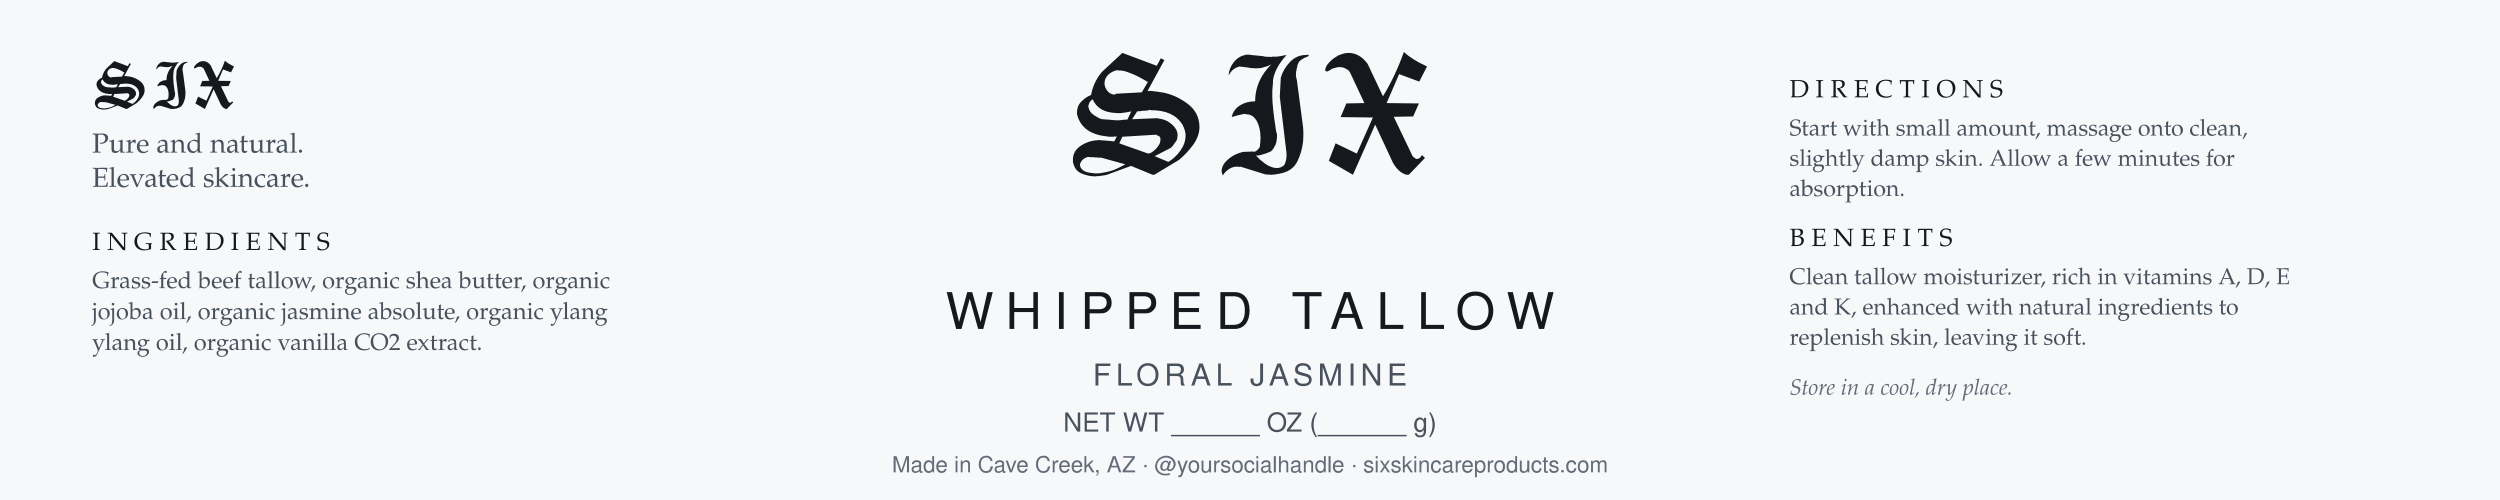
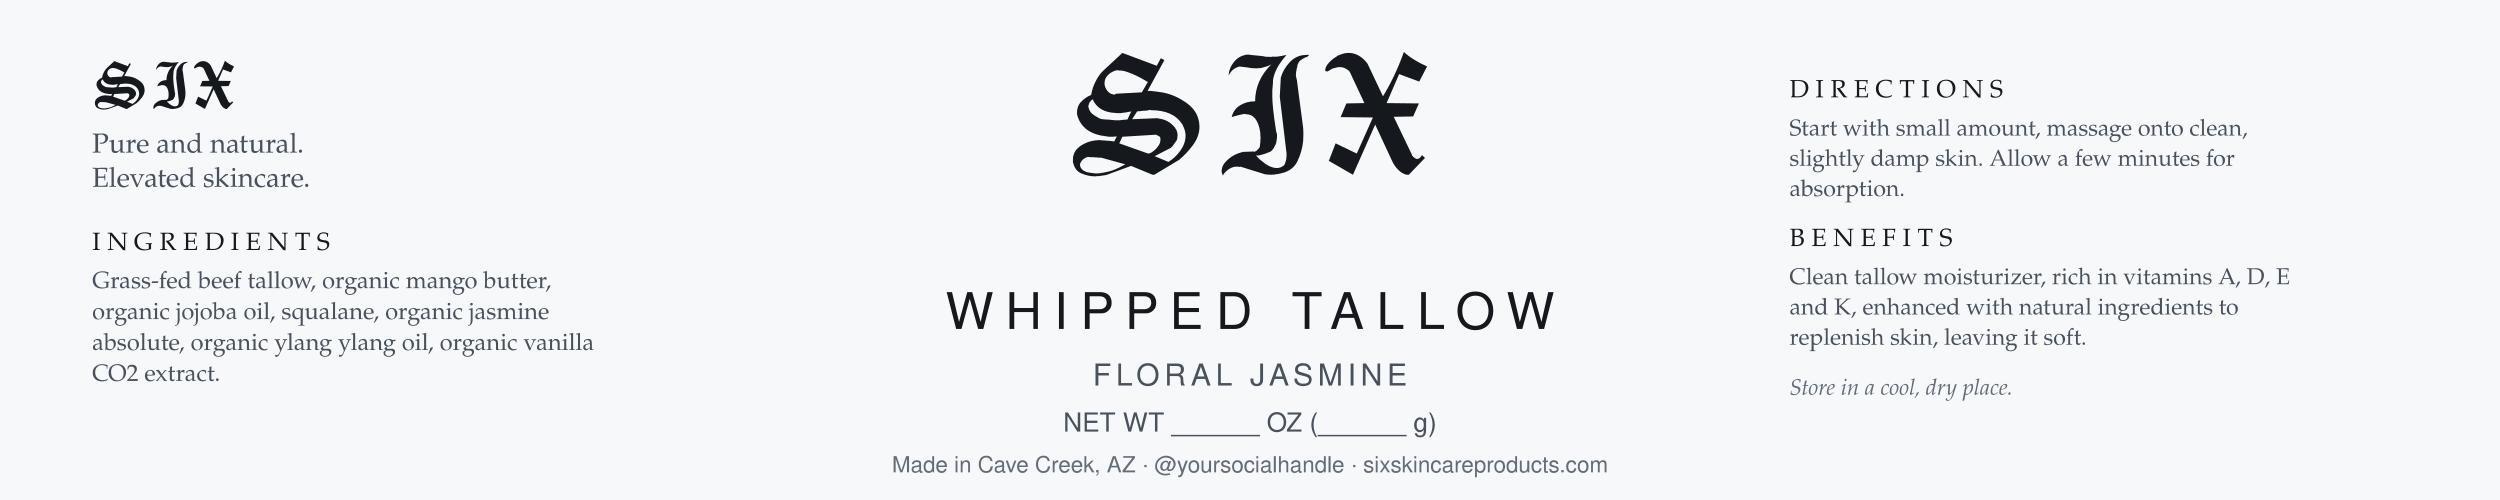
<svg xmlns="http://www.w3.org/2000/svg" width="190.0mm" height="38.0mm" viewBox="0 0 190.0 38.0">
  <rect x="0" y="0" width="190.0" height="38.0" fill="#f6f8fa" />
  <g transform="translate(81.000 3.400) scale(0.27155)">
    <path d="M15.84 2.29 25.46 5.89 26.58 3.8 27.6 4.28 22.89 12.93H23.86Q24.97 13.03 27.16 13.37Q30.75 14.05 34.03 16.47Q37.31 18.9 37.41 22.84Q37.46 25.56 35.56 28.13Q33.86 30.41 31.73 32.21L24.78 36.39H24.29L18.27 33.91L11.52 36.39Q11.23 36.49 10.55 36.58L9.48 36.73Q9.24 36.73 9.09 36.78H8.7Q8.41 36.78 8.36 36.83H8.02Q6.32 36.83 4.33 36Q2.63 35.27 2.1 33.18Q2.05 33.04 2 32.89V32.07Q2 28.81 6.32 27.21Q7.29 26.87 8.31 26.77L9.53 26.67Q9.67 26.77 10.31 26.77H10.74Q11.03 26.87 11.81 26.87Q12.01 26.92 12.39 26.92L13.56 27.06L14.34 25.56Q14.29 25.7 14.05 25.7H13.51Q13.46 25.75 13.37 25.75H12.25Q12.01 25.75 11.88 25.73Q11.76 25.7 11.62 25.65Q11.47 25.65 11.42 25.65Q4.67 24.93 3.21 19.73V19.63Q3.17 19.63 3.17 19.58V19.34Q3.12 19.34 3.12 19.29V19.15Q3.12 17.2 4.23 16.04Q5.55 14.63 7.1 14.05Q7.39 12.15 8.36 10.23Q9.33 8.31 10.55 7.2ZM6.13 31.39Q4.53 31.92 4.09 33.13Q3.99 33.23 3.99 33.43V33.72Q3.99 33.77 4.04 34.01Q4.04 34.06 4.06 34.13Q4.09 34.2 4.14 34.25Q4.14 34.3 4.14 34.35Q4.23 34.49 4.45 34.76Q4.67 35.03 4.87 35.17Q5.06 35.32 5.89 35.66Q6.23 35.71 6.95 35.85Q7.25 35.85 7.73 35.95Q7.97 35.95 8.12 36H9.04Q9.19 35.95 9.58 35.95Q12.25 35.56 13.85 34.88Q14.68 34.54 16.67 33.47L9.82 31.58Q9.67 31.63 9.43 31.63Q9.33 31.63 9.19 31.58Q9.04 31.58 8.99 31.58Q8.7 31.58 8.56 31.53H8.07Q8.02 31.53 7.78 31.48H7ZM23.37 18.22Q22.98 18.47 22.11 18.47H21.67Q20.94 18.61 20.41 18.61Q20.21 18.66 19.97 18.66L18.56 20.85L25.7 20.55Q25.9 20.7 26.33 20.7Q26.33 20.7 27.01 20.85Q28.52 21.19 29.9 22.47Q31.29 23.76 31.29 25.36V25.46Q31.24 25.51 31.24 25.61V25.99Q31.19 26.04 31.19 26.14V26.38Q31.19 26.43 31.14 26.48Q31.09 26.53 31.05 26.63Q31 26.72 31 26.82Q30.8 27.16 30.22 27.89Q30.17 27.99 30.05 28.16Q29.93 28.33 29.88 28.37Q29.83 28.42 29.39 28.86L24.88 31.19L28.71 32.79Q30.61 31.68 32.07 29.64Q33.52 27.6 33.52 25.46V25.07Q33.47 24.78 33.38 24.25Q33.38 24.1 33.28 23.86Q33.13 23.37 32.99 23.08Q32.94 22.93 32.79 22.67Q32.65 22.4 32.6 22.25Q30.07 18.32 23.86 18.32ZM25.36 25.17 15.84 25.75 14.97 27.6 22.79 30.37Q22.98 30.51 23.37 30.41Q23.61 30.37 23.95 30.17Q24.29 29.98 24.68 29.64Q24.78 29.54 25 29.35Q25.22 29.15 25.36 29.01Q26.14 28.08 26.33 27.5Q26.33 27.4 26.43 27.11Q26.43 27.06 26.48 26.87V26.24Q26.43 26.19 26.43 26.04V25.95Q26.38 25.95 26.36 25.87Q26.33 25.8 26.31 25.75Q26.29 25.7 25.9 25.51Q25.85 25.46 25.7 25.41Q25.56 25.36 25.53 25.34Q25.51 25.31 25.46 25.27H25.36ZM7.54 15.21Q7.44 15.36 7.15 15.55Q7.15 15.6 6.86 15.89Q6.86 15.89 6.76 16.01Q6.66 16.13 6.61 16.18Q6.37 16.91 6.37 16.94Q6.37 16.96 6.32 17.06V17.45Q6.32 17.49 6.37 17.54Q6.61 18.61 7.34 19.29Q7.88 19.78 9.24 20.51Q9.43 20.6 9.77 20.75Q9.87 20.75 9.92 20.75Q10.01 20.8 10.06 20.82Q10.11 20.85 10.31 20.85H10.65Q10.69 20.89 11.01 20.92Q11.33 20.94 11.71 20.94Q13.46 21.14 13.85 21.14H15.11Q15.31 21.14 15.79 21.04H15.89Q16.13 21.04 16.28 20.99H16.62Q16.81 20.99 16.96 20.94H17.25L18.37 18.56Q18.17 18.76 17.93 18.76H17.74Q17.69 18.81 17.54 18.81Q16.81 18.95 16.77 18.95Q16.28 19.05 15.99 19.05Q15.5 19.15 15.31 19.15H14.34Q14.09 19.15 13.95 19.1Q9.14 18.9 7.54 15.31ZM14.43 7.1Q12.83 7.44 11.84 8.44Q10.84 9.43 10.84 10.79Q10.84 11.08 10.86 11.23Q10.89 11.37 10.99 11.67Q10.99 11.71 11.08 12.01Q11.18 12.05 11.23 12.3Q12.15 13.95 13.75 13.95L14.05 13.71L21.28 13.32L22.98 10.4Q23.08 10.4 22.5 10.21Q22.5 10.16 22.4 10.09Q22.3 10.01 22.23 10.01Q22.16 10.01 22.01 9.87Q21.48 9.58 20.89 9.24L19.73 8.65Q18.85 8.22 17.35 7.68Q16.57 7.39 15.99 7.29Q15.41 7.2 14.63 7.2Z M50.27 2.78H51.34Q51.63 2.87 52.89 2.97L54.45 3.12Q54.74 3.12 55.23 3.21Q55.71 3.31 55.95 3.36Q56.49 3.41 57.51 3.41L57.99 3.31Q58.29 3.41 59.26 3.31Q59.69 3.21 60.52 3.12H60.57L60.62 3.07Q60.81 3.07 61.2 2.97Q61.39 2.97 61.78 2.87Q58.48 6.52 57.99 9.92V10.69Q57.95 10.84 57.95 10.99V11.18Q57.9 11.23 57.9 11.37V11.76Q57.8 12.44 57.8 12.69V14.63Q57.8 15.89 58.04 18.13Q58.24 20.17 58.87 24.25L59.11 25.07V25.99Q59.06 26.04 59.06 26.24V26.43Q59.01 26.58 59.01 26.67Q58.97 27.6 58.43 28.47Q58.14 29.2 57.36 29.88Q56.73 30.17 55.91 30.46Q55.66 30.51 55.15 30.68Q54.64 30.85 54.4 30.9Q54.35 30.9 54.25 30.9Q54.16 30.95 54.06 30.97Q53.96 31 53.77 31H53.19L53.43 31.24Q53.57 31.29 53.72 31.53L54.3 32.11Q55.57 33.13 55.91 33.38Q56.83 34.01 57.8 34.3Q58.29 34.45 58.38 34.45Q58.48 34.45 58.58 34.45Q58.67 34.49 58.72 34.49H59.4Q59.45 34.49 59.84 34.4Q59.89 34.4 60.18 34.3Q60.23 34.25 60.35 34.2Q60.47 34.15 60.52 34.13Q60.57 34.11 60.67 34.03Q60.76 33.96 60.81 33.94Q60.86 33.91 60.98 33.81Q61.1 33.72 61.13 33.67Q61.15 33.62 61.22 33.52Q61.3 33.43 61.3 33.4Q61.3 33.38 61.44 32.94L61.59 32.5Q61.59 32.36 61.69 32.07Q61.69 31.97 61.73 31.82V31.53Q61.73 31.39 61.78 31.24V30.37L59.89 14.53L60.18 9.19Q60.86 6.81 62.73 4.84Q64.6 2.87 67.22 2.87L67.9 2.78L68 3.07Q67.9 3.12 67.81 3.19Q67.71 3.26 67.64 3.31Q67.56 3.36 67.47 3.43Q67.37 3.51 67.25 3.51Q67.13 3.51 67.03 3.55Q66.93 3.6 66.83 3.65Q66.11 4.04 65.64 4.4Q65.18 4.77 64.89 5.59Q64.89 5.64 64.84 5.72Q64.79 5.79 64.79 5.93V6.08Q64.79 6.18 64.75 6.35Q64.7 6.52 64.6 6.76V6.95Q64.55 7.2 64.45 7.68Q64.41 7.93 64.41 8.31V8.75Q64.41 8.9 64.5 9.19Q64.5 9.24 64.55 9.29V9.38Q64.55 9.43 64.58 9.5Q64.6 9.58 64.65 9.82Q64.65 9.87 64.7 9.97V10.11L66.4 22.98Q66.4 23.27 66.45 23.32V24.05Q66.45 24.1 66.49 24.2V25.61Q66.45 25.8 66.45 26.14V26.67Q66.4 26.87 66.4 27.21Q66.11 29.88 64.87 32.53Q63.63 35.17 60.47 35.95Q60.33 35.95 59.94 36.05L59.35 36.19Q59.16 36.19 58.84 36.24Q58.53 36.29 58.38 36.34H57.99Q57.7 36.34 57.65 36.39H57.12Q57.07 36.34 56.93 36.34H56.49Q56.34 36.29 56.15 36.29H55.86L48.86 34.11L48.77 34.2H48.62Q48.57 34.2 48.47 34.15H48.09Q48.04 34.15 47.94 34.11H47.84Q46.48 34.11 45.22 35.13Q44.35 35.81 43.96 36.63V36.53Q43.91 36.49 43.86 36.39Q43.81 36.29 43.81 36.19V36.15Q43.76 35.95 43.69 35.83Q43.62 35.71 43.62 35.42Q43.62 33.81 45.03 32.45Q46.43 31.09 47.99 30.51Q48.13 30.41 48.47 30.32Q48.57 30.32 48.89 30.2Q49.2 30.07 49.45 30.03Q49.69 29.98 49.83 29.98L52.65 29.88Q52.65 29.98 52.75 29.98Q52.8 29.98 52.85 29.93Q52.89 29.88 53.19 29.78Q53.23 29.73 53.33 29.69Q53.43 29.64 53.5 29.56Q53.57 29.49 53.84 29.22Q54.11 28.96 54.18 28.84Q54.25 28.71 54.35 28.37V27.89Q54.35 27.74 54.45 27.35V26.67Q54.45 26.58 54.5 26.48V25.85Q54.45 25.7 54.45 25.36V24.88Q54.4 24.73 54.4 24.39Q53.62 19.44 50.37 19.44L49.98 19.34Q49.4 19.49 48.23 19.73Q47.94 19.83 47.36 19.97Q47.21 20.02 46.92 20.09Q46.63 20.17 46.43 20.26Q46.92 18.08 48.86 16.91Q50.61 15.84 52.99 15.84Q52.99 10.01 57.51 5.5Q57.41 5.55 57.17 5.67Q56.93 5.79 56.73 5.89Q56.54 5.98 56.1 6.1Q55.66 6.23 54.64 6.52Q53.77 6.61 53.28 6.61Q52.8 6.61 51.73 6.52Q51.49 6.47 50.95 6.37Q50.42 6.27 50.13 6.27Q49.83 6.27 49.35 6.18Q49.06 6.18 48.67 6.08Q47.55 6.37 46.85 6.95Q46.14 7.54 45.56 8.61Q45.66 6.61 46.99 4.91Q48.33 3.21 50.27 2.87Z M94.6 2Q96.83 4.14 101.11 6.08L98.92 10.31L93.29 8.22L89.79 16.33L98.83 16.43L97.22 20.07L91.78 20.17L96.88 30.8Q96.88 30.95 96.93 30.95V31Q96.93 31.09 97.03 31.09Q97.22 31.43 97.81 31.82Q97.85 31.82 97.9 31.82Q97.9 31.87 97.98 31.9Q98.05 31.92 98.19 31.97H98.39L98.44 31.92H98.63L98.68 31.87H98.73Q98.83 31.82 98.9 31.77Q98.97 31.73 99.02 31.73L99.26 31.48L99.7 30.9L100.53 31.68L96.01 36.39H95.47Q95.43 36.34 95.33 36.34H95.18Q95.13 36.29 95.04 36.29Q94.55 36.15 93.73 35.61Q92.71 34.83 92.03 33.77Q91.88 33.52 91.59 33.09L86.59 22.35L80.37 36.39L73.62 32.5L75.51 27.6L81.44 30.46L85.95 20.36L76.92 20.26L78.52 16.43L83.57 16.33L79.64 7.93Q79.3 7.15 78.52 6.81Q77.94 6.37 76.97 6.27H76.29Q76.14 6.32 76 6.32L75.41 6.47Q75.37 6.47 75.29 6.52Q75.22 6.57 75.07 6.57H74.88Q74.83 6.61 74.73 6.66Q74.64 6.71 74.59 6.71Q74.54 6.71 74.47 6.76Q74.39 6.81 74.35 6.83Q74.3 6.86 74.2 6.93Q74.1 7 74.01 7.08Q73.91 7.15 73.86 7.15Q73.81 7.15 73.74 7.2Q73.67 7.25 73.62 7.27Q73.57 7.29 73.45 7.37Q73.33 7.44 73.23 7.49L72.74 7.39L72.6 7.2Q72.6 6.18 73.62 5.06Q74.64 3.94 75.71 3.36Q75.9 3.17 76.12 3.04Q76.34 2.92 76.97 2.73Q77.11 2.68 77.36 2.58Q77.45 2.58 77.53 2.53Q77.6 2.49 77.7 2.49Q77.79 2.49 78.09 2.39Q78.23 2.39 78.38 2.34H78.62Q78.77 2.34 78.91 2.29H79.15Q82.17 2.29 84.45 5.3L88.77 14.43Q92.17 8.9 94.6 2.1Z" fill="#15181c" />
  </g>
  <text x="95.00" y="25.00" font-family="Helvetica, Arial, sans-serif" font-size="3.85" fill="#15181c" text-anchor="middle" letter-spacing="0.950">WHIPPED TALLOW</text>
  <text x="95.00" y="29.30" font-family="Helvetica, Arial, sans-serif" font-size="2.30" fill="#48515c" text-anchor="middle" letter-spacing="0.350">FLORAL JASMINE</text>
  <text x="95.00" y="32.80" font-family="Helvetica, Arial, sans-serif" font-size="2.00" fill="#48515c" text-anchor="middle">NET WT ______ OZ (______ g)</text>
  <text x="95.00" y="35.90" font-family="Helvetica, Arial, sans-serif" font-size="1.70" fill="#636c77" text-anchor="middle">Made in Cave Creek, AZ   ·   @yoursocialhandle   ·   sixskincareproducts.com</text>
  <g transform="translate(7.000 4.400) scale(0.10668)">
    <path d="M15.84 2.29 25.46 5.89 26.58 3.8 27.6 4.28 22.89 12.93H23.86Q24.97 13.03 27.16 13.37Q30.75 14.05 34.03 16.47Q37.31 18.9 37.41 22.84Q37.46 25.56 35.56 28.13Q33.86 30.41 31.73 32.21L24.78 36.39H24.29L18.27 33.91L11.52 36.39Q11.23 36.49 10.55 36.58L9.48 36.73Q9.24 36.73 9.09 36.78H8.7Q8.41 36.78 8.36 36.83H8.02Q6.32 36.83 4.33 36Q2.63 35.27 2.1 33.18Q2.05 33.04 2 32.89V32.07Q2 28.81 6.32 27.21Q7.29 26.87 8.31 26.77L9.53 26.67Q9.67 26.77 10.31 26.77H10.74Q11.03 26.87 11.81 26.87Q12.01 26.92 12.39 26.92L13.56 27.06L14.34 25.56Q14.29 25.7 14.05 25.7H13.51Q13.46 25.75 13.37 25.75H12.25Q12.01 25.75 11.88 25.73Q11.76 25.7 11.62 25.65Q11.47 25.65 11.42 25.65Q4.67 24.93 3.21 19.73V19.63Q3.17 19.63 3.17 19.58V19.34Q3.12 19.34 3.12 19.29V19.15Q3.12 17.2 4.23 16.04Q5.55 14.63 7.1 14.05Q7.39 12.15 8.36 10.23Q9.33 8.31 10.55 7.2ZM6.13 31.39Q4.53 31.92 4.09 33.13Q3.99 33.23 3.99 33.43V33.72Q3.99 33.77 4.04 34.01Q4.04 34.06 4.06 34.13Q4.09 34.2 4.14 34.25Q4.14 34.3 4.14 34.35Q4.23 34.49 4.45 34.76Q4.67 35.03 4.87 35.17Q5.06 35.32 5.89 35.66Q6.23 35.71 6.95 35.85Q7.25 35.85 7.73 35.95Q7.97 35.95 8.12 36H9.04Q9.19 35.95 9.58 35.95Q12.25 35.56 13.85 34.88Q14.68 34.54 16.67 33.47L9.82 31.58Q9.67 31.63 9.43 31.63Q9.33 31.63 9.19 31.58Q9.04 31.58 8.99 31.58Q8.7 31.58 8.56 31.53H8.07Q8.02 31.53 7.78 31.48H7ZM23.37 18.22Q22.98 18.47 22.11 18.47H21.67Q20.94 18.61 20.41 18.61Q20.21 18.66 19.97 18.66L18.56 20.85L25.7 20.55Q25.9 20.7 26.33 20.7Q26.33 20.7 27.01 20.85Q28.52 21.19 29.9 22.47Q31.29 23.76 31.29 25.36V25.46Q31.24 25.51 31.24 25.61V25.99Q31.19 26.04 31.19 26.14V26.38Q31.19 26.43 31.14 26.48Q31.09 26.53 31.05 26.63Q31 26.72 31 26.82Q30.8 27.16 30.22 27.89Q30.17 27.99 30.05 28.16Q29.93 28.33 29.88 28.37Q29.83 28.42 29.39 28.86L24.88 31.19L28.71 32.79Q30.61 31.68 32.07 29.64Q33.52 27.6 33.52 25.46V25.07Q33.47 24.78 33.38 24.25Q33.38 24.1 33.28 23.86Q33.13 23.37 32.99 23.08Q32.94 22.93 32.79 22.67Q32.65 22.4 32.6 22.25Q30.07 18.32 23.86 18.32ZM25.36 25.17 15.84 25.75 14.97 27.6 22.79 30.37Q22.98 30.51 23.37 30.41Q23.61 30.37 23.95 30.17Q24.29 29.98 24.68 29.64Q24.78 29.54 25 29.35Q25.22 29.15 25.36 29.01Q26.14 28.08 26.33 27.5Q26.33 27.4 26.43 27.11Q26.43 27.06 26.48 26.87V26.24Q26.43 26.19 26.43 26.04V25.95Q26.38 25.95 26.36 25.87Q26.33 25.8 26.31 25.75Q26.29 25.7 25.9 25.51Q25.85 25.46 25.7 25.41Q25.56 25.36 25.53 25.34Q25.51 25.31 25.46 25.27H25.36ZM7.54 15.21Q7.44 15.36 7.15 15.55Q7.15 15.6 6.86 15.89Q6.86 15.89 6.76 16.01Q6.66 16.13 6.61 16.18Q6.37 16.91 6.37 16.94Q6.37 16.96 6.32 17.06V17.45Q6.32 17.49 6.37 17.54Q6.61 18.61 7.34 19.29Q7.88 19.78 9.24 20.51Q9.43 20.6 9.77 20.75Q9.87 20.75 9.92 20.75Q10.01 20.8 10.06 20.82Q10.11 20.85 10.31 20.85H10.65Q10.69 20.89 11.01 20.92Q11.33 20.94 11.71 20.94Q13.46 21.14 13.85 21.14H15.11Q15.31 21.14 15.79 21.04H15.89Q16.13 21.04 16.28 20.99H16.62Q16.81 20.99 16.96 20.94H17.25L18.37 18.56Q18.17 18.76 17.93 18.76H17.74Q17.69 18.81 17.54 18.81Q16.81 18.95 16.77 18.95Q16.28 19.05 15.99 19.05Q15.5 19.15 15.31 19.15H14.34Q14.09 19.15 13.95 19.1Q9.14 18.9 7.54 15.31ZM14.43 7.1Q12.83 7.44 11.84 8.44Q10.84 9.43 10.84 10.79Q10.84 11.08 10.86 11.23Q10.89 11.37 10.99 11.67Q10.99 11.71 11.08 12.01Q11.18 12.05 11.23 12.3Q12.15 13.95 13.75 13.95L14.05 13.71L21.28 13.32L22.98 10.4Q23.08 10.4 22.5 10.21Q22.5 10.16 22.4 10.09Q22.3 10.01 22.23 10.01Q22.16 10.01 22.01 9.87Q21.48 9.58 20.89 9.24L19.73 8.65Q18.85 8.22 17.35 7.68Q16.57 7.39 15.99 7.29Q15.41 7.2 14.63 7.2Z M50.27 2.78H51.34Q51.63 2.87 52.89 2.97L54.45 3.12Q54.74 3.12 55.23 3.21Q55.71 3.31 55.95 3.36Q56.49 3.41 57.51 3.41L57.99 3.31Q58.29 3.41 59.26 3.31Q59.69 3.21 60.52 3.12H60.57L60.62 3.07Q60.81 3.07 61.2 2.97Q61.39 2.97 61.78 2.87Q58.48 6.52 57.99 9.92V10.69Q57.95 10.84 57.95 10.99V11.18Q57.9 11.23 57.9 11.37V11.76Q57.8 12.44 57.8 12.69V14.63Q57.8 15.89 58.04 18.13Q58.24 20.17 58.87 24.25L59.11 25.07V25.99Q59.06 26.04 59.06 26.24V26.43Q59.01 26.58 59.01 26.67Q58.97 27.6 58.43 28.47Q58.14 29.2 57.36 29.88Q56.73 30.17 55.91 30.46Q55.66 30.51 55.15 30.68Q54.64 30.85 54.4 30.9Q54.35 30.9 54.25 30.9Q54.16 30.95 54.06 30.97Q53.96 31 53.77 31H53.19L53.43 31.24Q53.57 31.29 53.72 31.53L54.3 32.11Q55.57 33.13 55.91 33.38Q56.83 34.01 57.8 34.3Q58.29 34.45 58.38 34.45Q58.48 34.45 58.58 34.45Q58.67 34.49 58.72 34.49H59.4Q59.45 34.49 59.84 34.4Q59.89 34.4 60.18 34.3Q60.23 34.25 60.35 34.2Q60.47 34.15 60.52 34.13Q60.57 34.11 60.67 34.03Q60.76 33.96 60.81 33.94Q60.86 33.91 60.98 33.81Q61.1 33.72 61.13 33.67Q61.15 33.62 61.22 33.52Q61.3 33.43 61.3 33.4Q61.3 33.38 61.44 32.94L61.59 32.5Q61.59 32.36 61.69 32.07Q61.69 31.97 61.73 31.82V31.53Q61.73 31.39 61.78 31.24V30.37L59.89 14.53L60.18 9.19Q60.86 6.81 62.73 4.84Q64.6 2.87 67.22 2.87L67.9 2.78L68 3.07Q67.9 3.12 67.81 3.19Q67.71 3.26 67.64 3.31Q67.56 3.36 67.47 3.43Q67.37 3.51 67.25 3.51Q67.13 3.51 67.03 3.55Q66.93 3.6 66.83 3.65Q66.11 4.04 65.64 4.4Q65.18 4.77 64.89 5.59Q64.89 5.64 64.84 5.72Q64.79 5.79 64.79 5.93V6.08Q64.79 6.18 64.75 6.35Q64.7 6.52 64.6 6.76V6.95Q64.55 7.2 64.45 7.68Q64.41 7.93 64.41 8.31V8.75Q64.41 8.9 64.5 9.19Q64.5 9.24 64.55 9.29V9.38Q64.55 9.43 64.58 9.5Q64.6 9.58 64.65 9.82Q64.65 9.87 64.7 9.97V10.11L66.4 22.98Q66.4 23.27 66.45 23.32V24.05Q66.45 24.1 66.49 24.2V25.61Q66.45 25.8 66.45 26.14V26.67Q66.4 26.87 66.4 27.21Q66.11 29.88 64.87 32.53Q63.63 35.17 60.47 35.95Q60.33 35.95 59.94 36.05L59.35 36.19Q59.16 36.19 58.84 36.24Q58.53 36.29 58.38 36.34H57.99Q57.7 36.34 57.65 36.39H57.12Q57.07 36.34 56.93 36.34H56.49Q56.34 36.29 56.15 36.29H55.86L48.86 34.11L48.77 34.2H48.62Q48.57 34.2 48.47 34.15H48.09Q48.04 34.15 47.94 34.11H47.84Q46.48 34.11 45.22 35.13Q44.35 35.81 43.96 36.63V36.53Q43.91 36.49 43.86 36.39Q43.81 36.29 43.81 36.19V36.15Q43.76 35.95 43.69 35.83Q43.62 35.71 43.62 35.42Q43.62 33.81 45.03 32.45Q46.43 31.09 47.99 30.51Q48.13 30.41 48.47 30.32Q48.57 30.32 48.89 30.2Q49.2 30.07 49.45 30.03Q49.69 29.98 49.83 29.98L52.65 29.88Q52.65 29.98 52.75 29.98Q52.8 29.98 52.85 29.93Q52.89 29.88 53.19 29.78Q53.23 29.73 53.33 29.69Q53.43 29.64 53.5 29.56Q53.57 29.49 53.84 29.22Q54.11 28.96 54.18 28.84Q54.25 28.71 54.35 28.37V27.89Q54.35 27.74 54.45 27.35V26.67Q54.45 26.58 54.5 26.48V25.85Q54.45 25.7 54.45 25.36V24.88Q54.4 24.73 54.4 24.39Q53.62 19.44 50.37 19.44L49.98 19.34Q49.4 19.49 48.23 19.73Q47.94 19.83 47.36 19.97Q47.21 20.02 46.92 20.09Q46.63 20.17 46.43 20.26Q46.92 18.08 48.86 16.91Q50.61 15.84 52.99 15.84Q52.99 10.01 57.51 5.5Q57.41 5.55 57.17 5.67Q56.93 5.79 56.73 5.89Q56.54 5.98 56.1 6.1Q55.66 6.23 54.64 6.52Q53.77 6.61 53.28 6.61Q52.8 6.61 51.73 6.52Q51.49 6.47 50.95 6.37Q50.42 6.27 50.13 6.27Q49.83 6.27 49.35 6.18Q49.06 6.18 48.67 6.08Q47.55 6.37 46.85 6.95Q46.14 7.54 45.56 8.61Q45.66 6.61 46.99 4.91Q48.33 3.21 50.27 2.87Z M94.6 2Q96.83 4.14 101.11 6.08L98.92 10.31L93.29 8.22L89.79 16.33L98.83 16.43L97.22 20.07L91.78 20.17L96.88 30.8Q96.88 30.95 96.93 30.95V31Q96.93 31.09 97.03 31.09Q97.22 31.43 97.81 31.82Q97.85 31.82 97.9 31.82Q97.9 31.87 97.98 31.9Q98.05 31.92 98.19 31.97H98.39L98.44 31.92H98.63L98.68 31.87H98.73Q98.83 31.82 98.9 31.77Q98.97 31.73 99.02 31.73L99.26 31.48L99.7 30.9L100.53 31.68L96.01 36.39H95.47Q95.43 36.34 95.33 36.34H95.18Q95.13 36.29 95.04 36.29Q94.55 36.15 93.73 35.61Q92.71 34.83 92.03 33.77Q91.88 33.52 91.59 33.09L86.59 22.35L80.37 36.39L73.62 32.5L75.51 27.6L81.44 30.46L85.95 20.36L76.92 20.26L78.52 16.43L83.57 16.33L79.64 7.93Q79.3 7.15 78.52 6.81Q77.94 6.37 76.97 6.27H76.29Q76.14 6.32 76 6.32L75.41 6.47Q75.37 6.47 75.29 6.52Q75.22 6.57 75.07 6.57H74.88Q74.83 6.61 74.73 6.66Q74.64 6.71 74.59 6.71Q74.54 6.71 74.47 6.76Q74.39 6.81 74.35 6.83Q74.3 6.86 74.2 6.93Q74.1 7 74.01 7.08Q73.91 7.15 73.86 7.15Q73.81 7.15 73.74 7.2Q73.67 7.25 73.62 7.27Q73.57 7.29 73.45 7.37Q73.33 7.44 73.23 7.49L72.74 7.39L72.6 7.2Q72.6 6.18 73.62 5.06Q74.64 3.94 75.71 3.36Q75.9 3.17 76.12 3.04Q76.34 2.92 76.97 2.73Q77.11 2.68 77.36 2.58Q77.45 2.58 77.53 2.53Q77.6 2.49 77.7 2.49Q77.79 2.49 78.09 2.39Q78.23 2.39 78.38 2.34H78.62Q78.77 2.34 78.91 2.29H79.15Q82.17 2.29 84.45 5.3L88.77 14.43Q92.17 8.9 94.6 2.1Z" fill="#15181c" />
  </g>
  <text x="7.00" y="11.60" font-family="Palatino, Georgia, serif" font-size="2.10" fill="#48515c">Pure and natural.</text>
  <text x="7.00" y="14.20" font-family="Palatino, Georgia, serif" font-size="2.10" fill="#48515c">Elevated skincare.</text>
  <text x="7.00" y="19.00" font-family="Palatino, Georgia, serif" font-size="1.90" fill="#15181c" letter-spacing="0.500">INGREDIENTS</text>
-   <text x="7.00" y="21.90" font-family="Palatino, Georgia, serif" font-size="1.80" fill="#48515c">Grass-fed beef tallow, organic shea butter, organic</text>
-   <text x="7.00" y="24.25" font-family="Palatino, Georgia, serif" font-size="1.80" fill="#48515c">jojoba oil, organic jasmine absolute, organic ylang</text>
-   <text x="7.00" y="26.60" font-family="Palatino, Georgia, serif" font-size="1.80" fill="#48515c">ylang oil, organic vanilla CO2 extract.</text>
+   <text x="7.00" y="21.90" font-family="Palatino, Georgia, serif" font-size="1.80" fill="#48515c">Grass-fed beef tallow, organic mango butter,</text>
+   <text x="7.00" y="24.25" font-family="Palatino, Georgia, serif" font-size="1.80" fill="#48515c">organic jojoba oil, squalane, organic jasmine</text>
+   <text x="7.00" y="26.60" font-family="Palatino, Georgia, serif" font-size="1.80" fill="#48515c">absolute, organic ylang ylang oil, organic vanilla</text>
+   <text x="7.00" y="28.95" font-family="Palatino, Georgia, serif" font-size="1.80" fill="#48515c">CO2 extract.</text>
  <text x="136.00" y="7.40" font-family="Palatino, Georgia, serif" font-size="1.90" fill="#15181c" letter-spacing="0.500">DIRECTIONS</text>
  <text x="136.00" y="10.30" font-family="Palatino, Georgia, serif" font-size="1.75" fill="#48515c">Start with small amount, massage onto clean,</text>
  <text x="136.00" y="12.60" font-family="Palatino, Georgia, serif" font-size="1.75" fill="#48515c">slightly damp skin. Allow a few minutes for</text>
  <text x="136.00" y="14.90" font-family="Palatino, Georgia, serif" font-size="1.75" fill="#48515c">absorption.</text>
  <text x="136.00" y="18.70" font-family="Palatino, Georgia, serif" font-size="1.90" fill="#15181c" letter-spacing="0.500">BENEFITS</text>
  <text x="136.00" y="21.60" font-family="Palatino, Georgia, serif" font-size="1.75" fill="#48515c">Clean tallow moisturizer, rich in vitamins A, D, E</text>
  <text x="136.00" y="23.90" font-family="Palatino, Georgia, serif" font-size="1.75" fill="#48515c">and K, enhanced with natural ingredients to</text>
  <text x="136.00" y="26.20" font-family="Palatino, Georgia, serif" font-size="1.75" fill="#48515c">replenish skin, leaving it soft.</text>
  <text x="136.00" y="30.00" font-family="Palatino, Georgia, serif" font-size="1.70" fill="#636c77" font-style="italic">Store in a cool, dry place.</text>
</svg>
